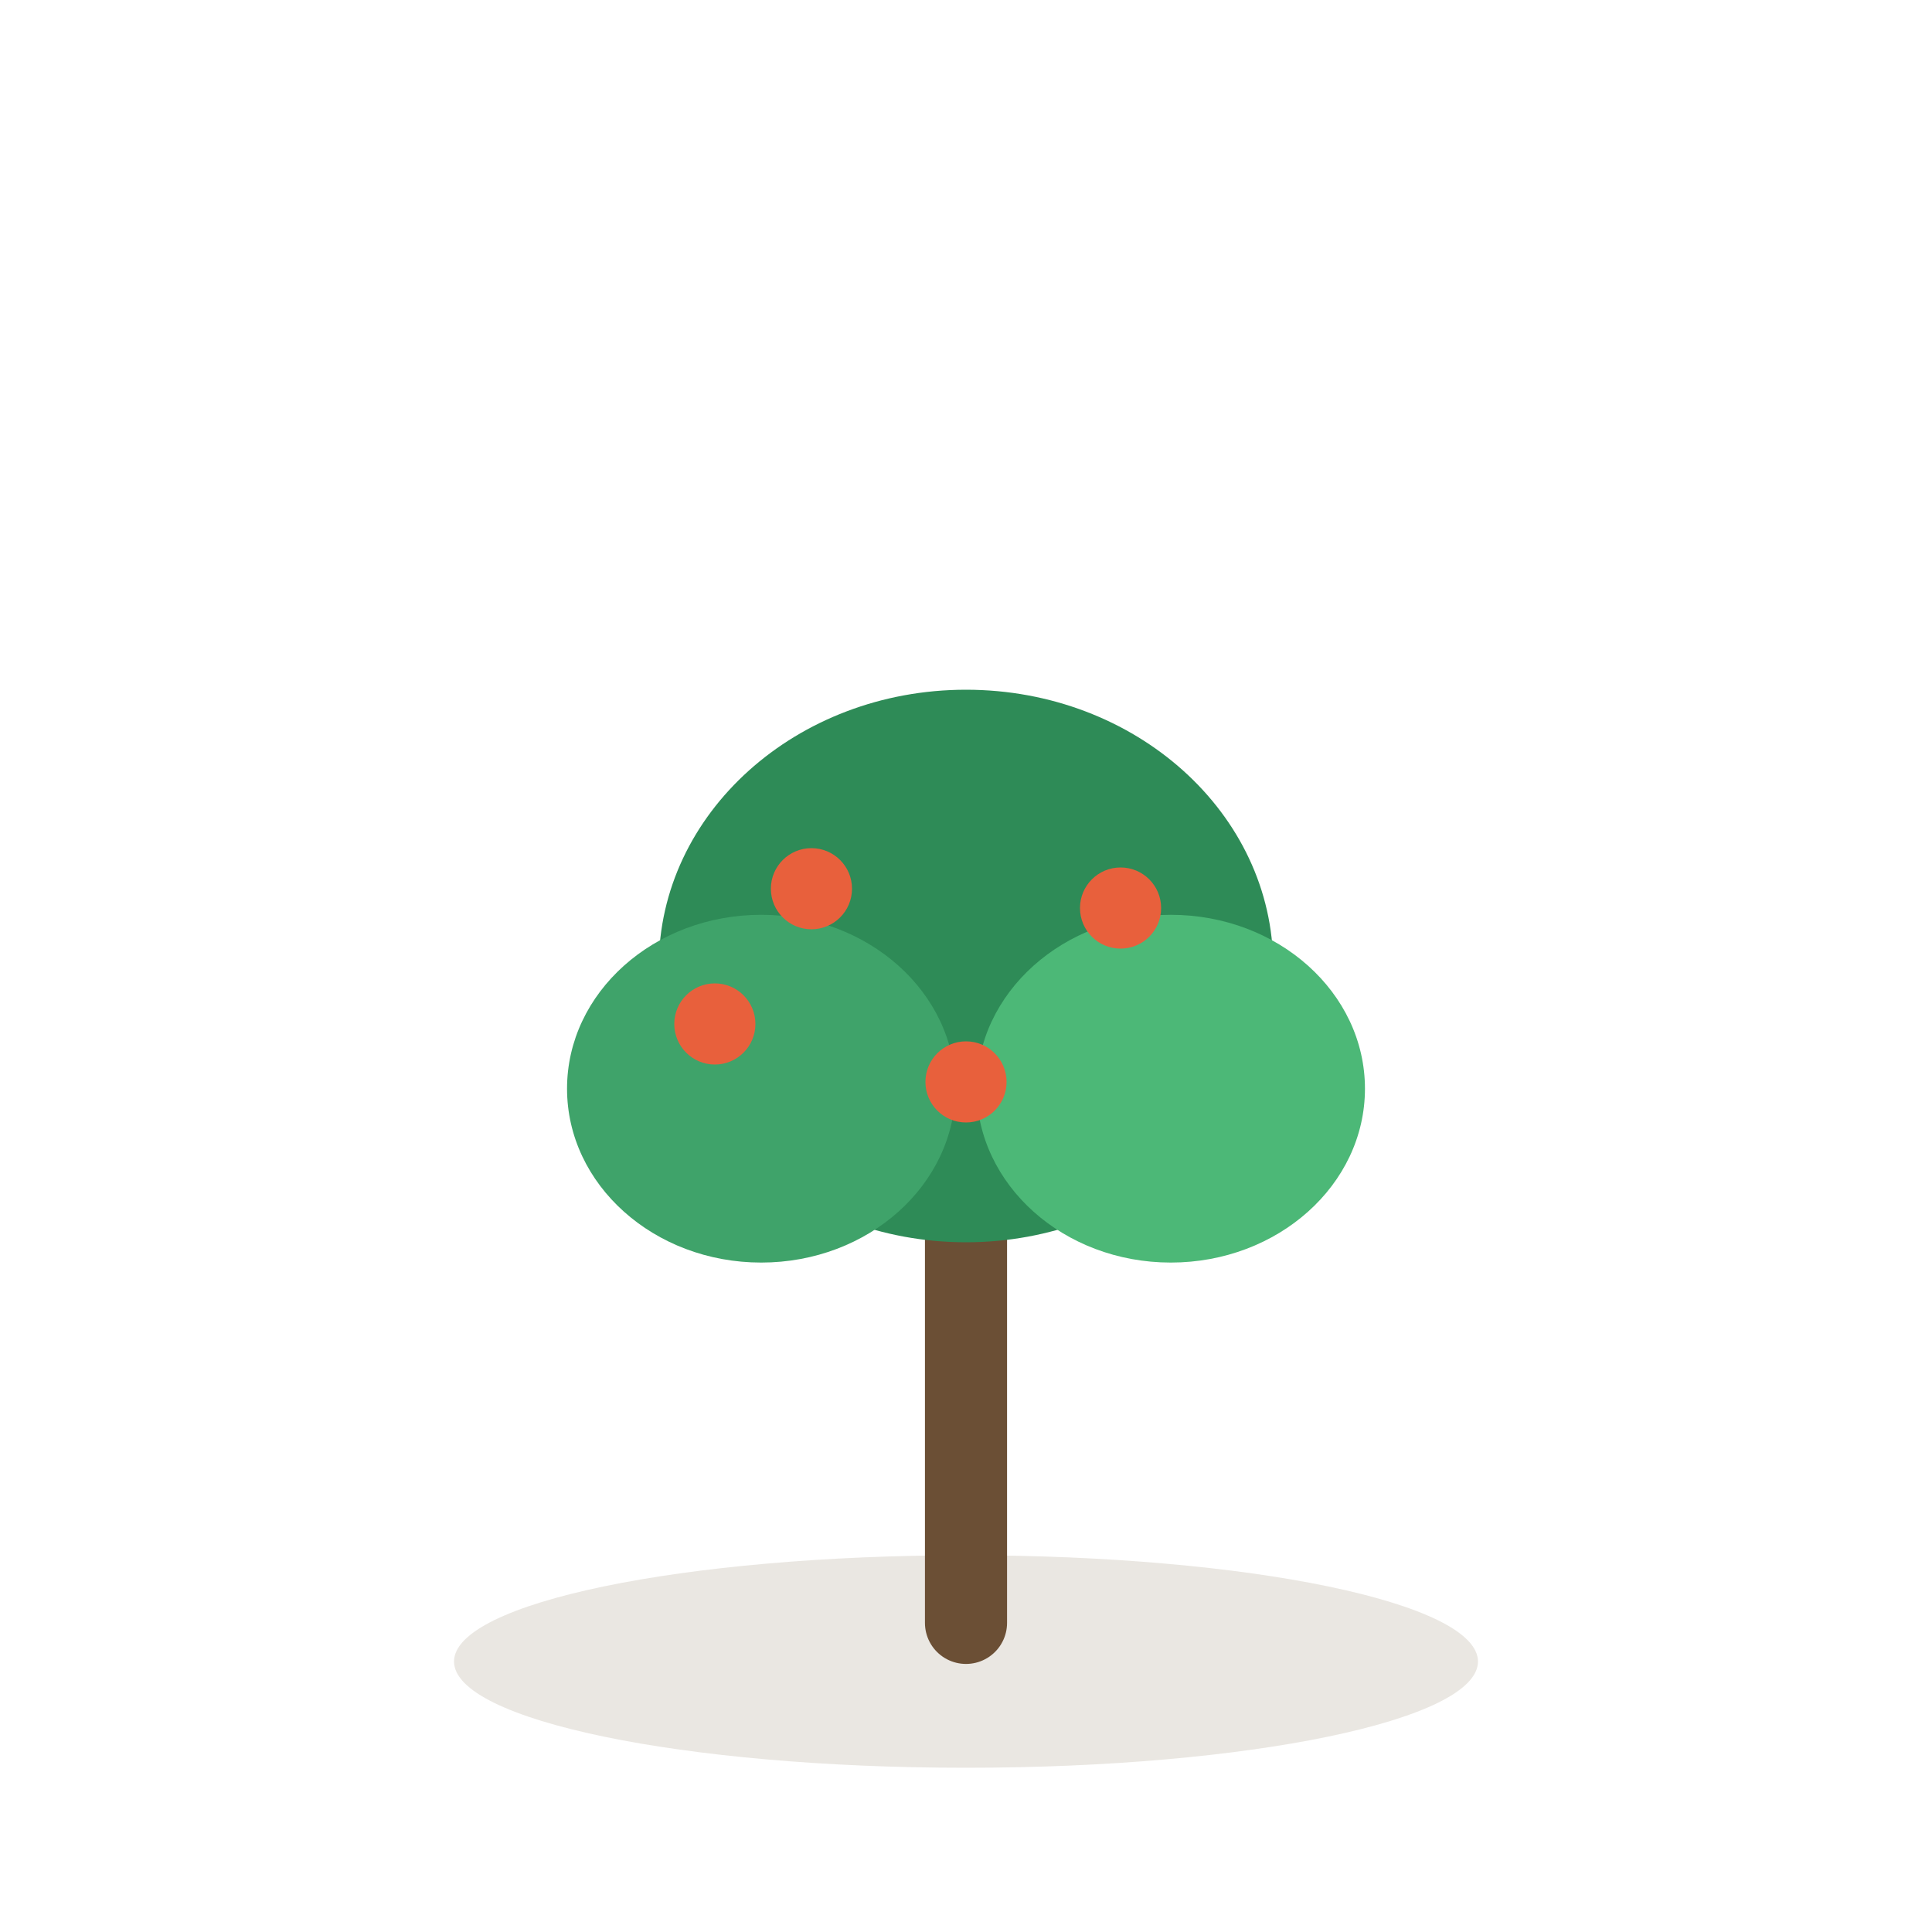
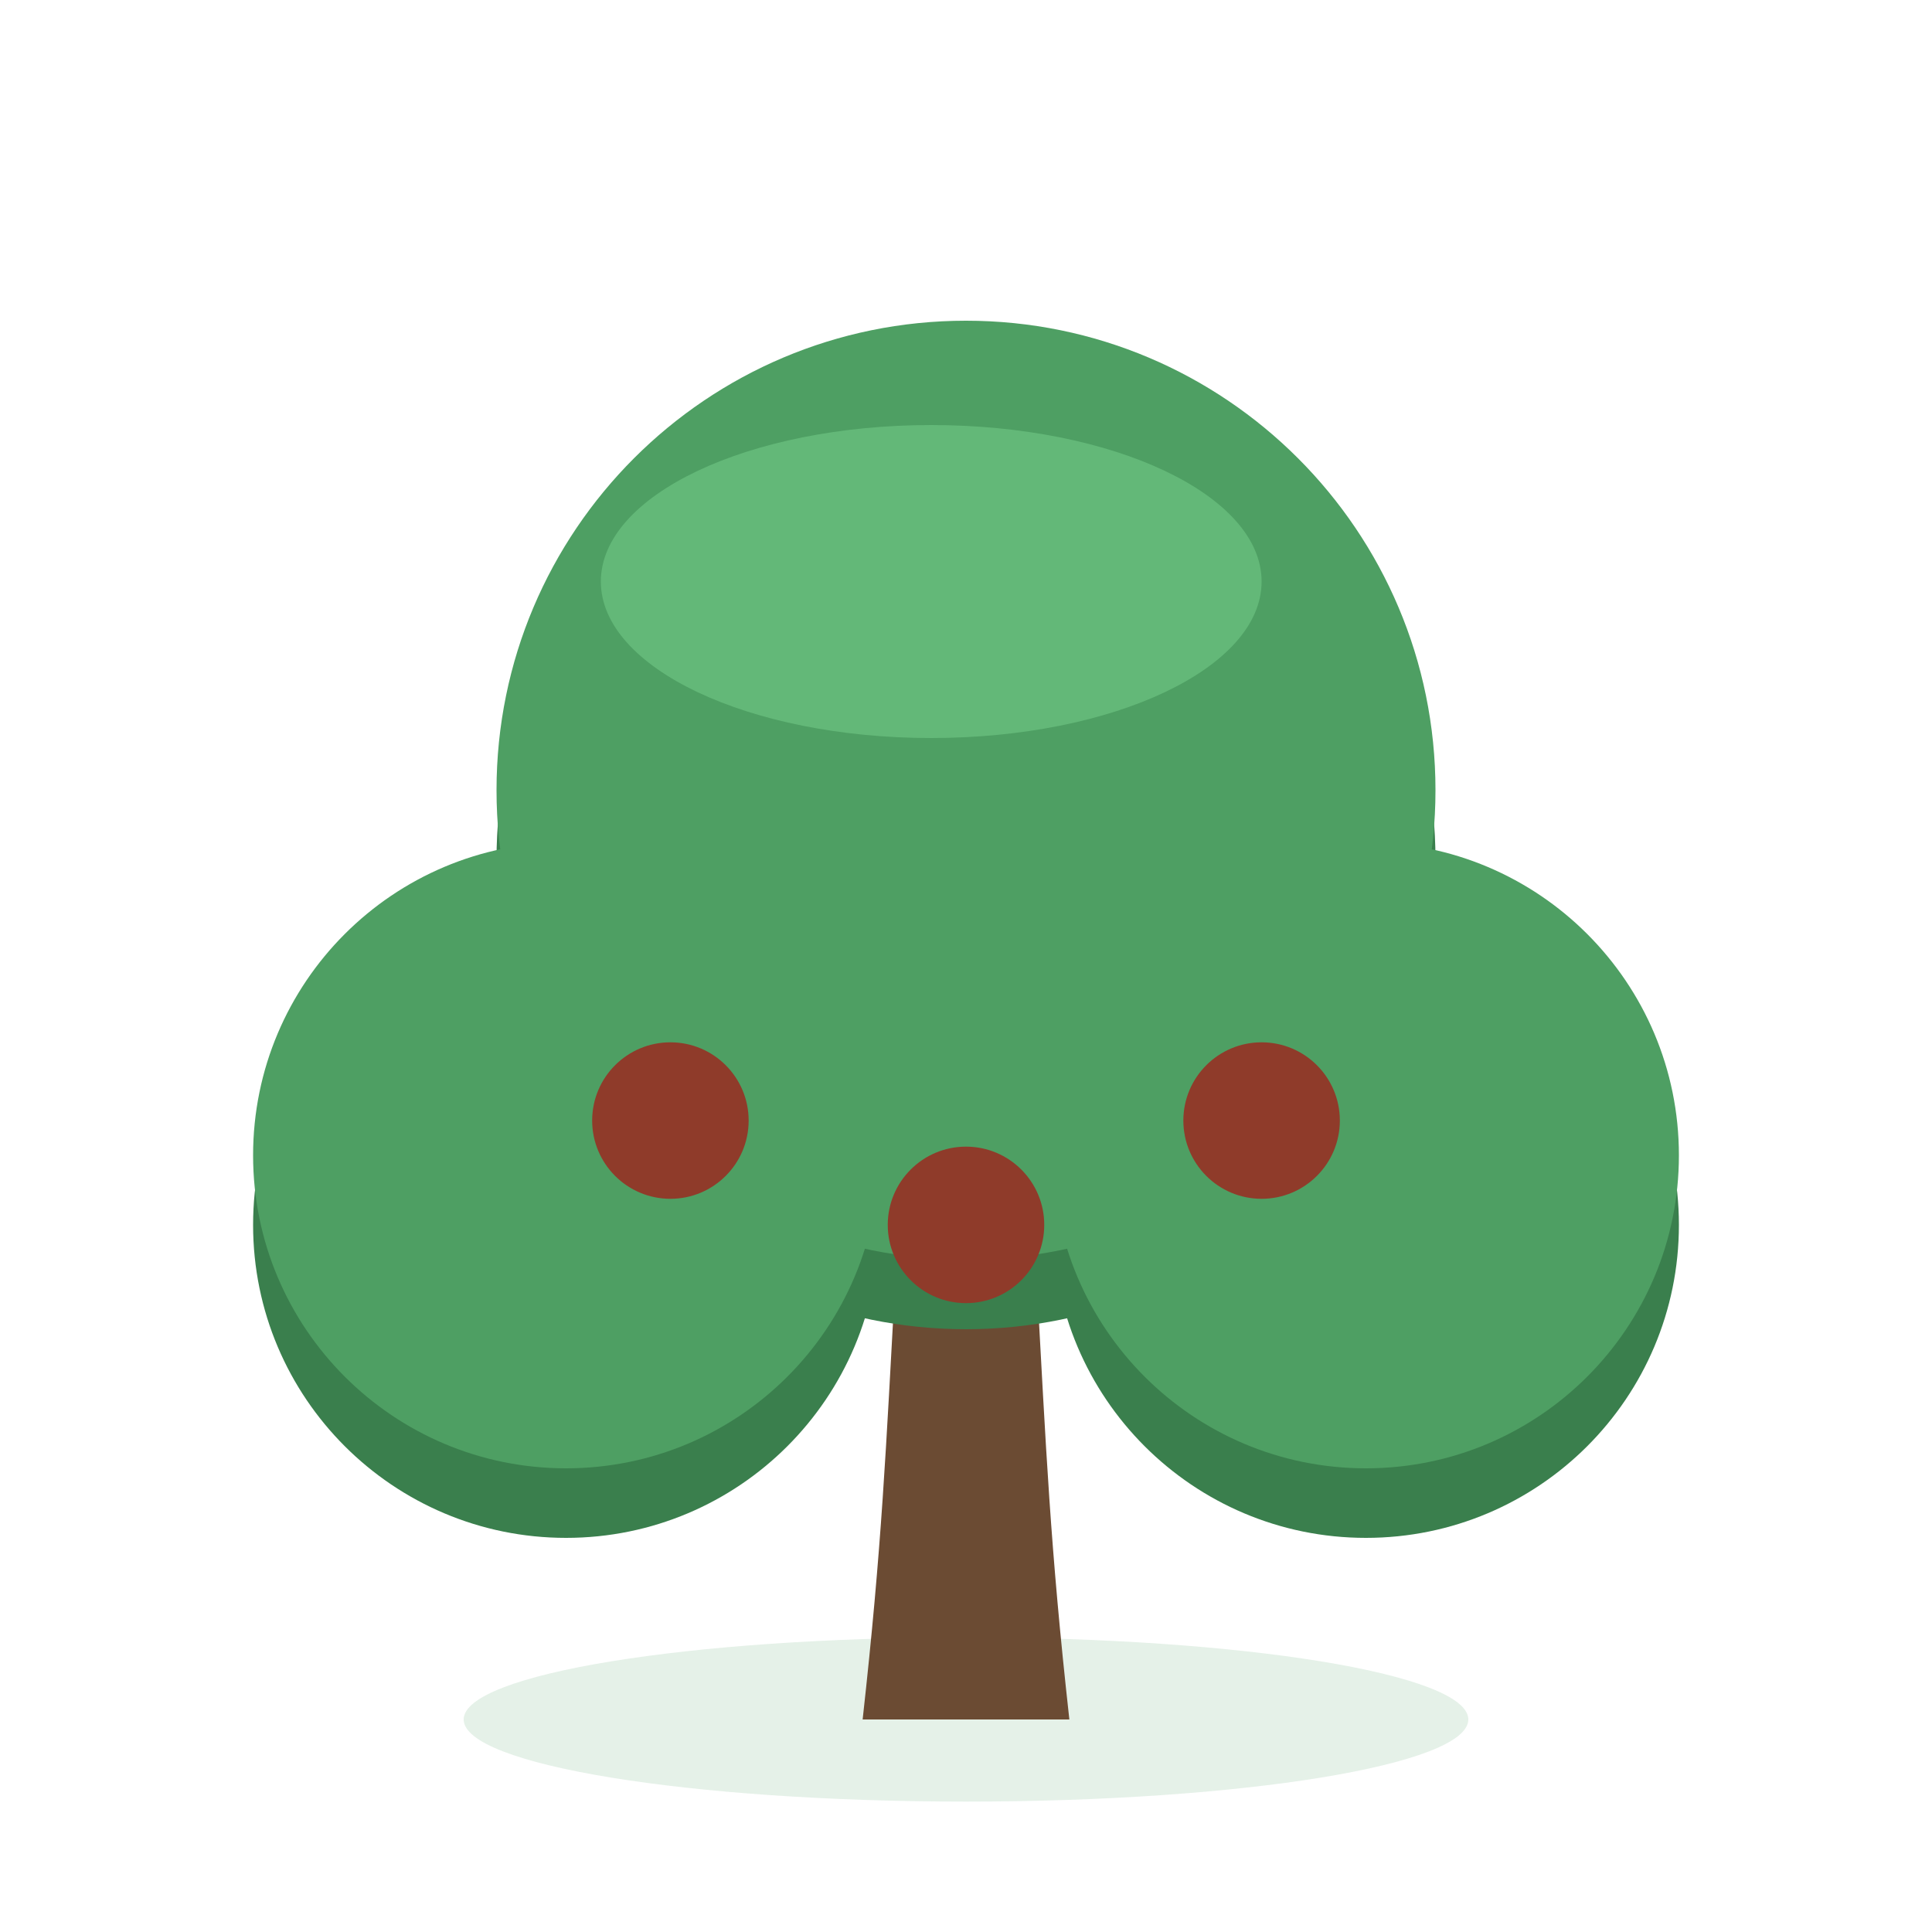
- <svg xmlns="http://www.w3.org/2000/svg" viewBox="0 0 200 200">
-   <ellipse cx="100" cy="172" rx="53" ry="11" fill="#8C7B5E" opacity="0.18" />
-   <path d="M100 168 Q100 134 100 108" stroke="#6B4F35" stroke-width="8.5" fill="none" stroke-linecap="round" />
-   <path d="M100 120 q-18 -8 -26 -18" stroke="#6B4F35" stroke-width="3.4" fill="none" stroke-linecap="round" />
-   <path d="M100 126 q18 -8 26 -14" stroke="#6B4F35" stroke-width="3.4" fill="none" stroke-linecap="round" />
-   <ellipse cx="100.0" cy="100.0" rx="31.8" ry="28.6" fill="#2E8B57" />
-   <ellipse cx="78.8" cy="112.7" rx="20.1" ry="18.0" fill="#3FA36A" />
-   <ellipse cx="121.2" cy="112.7" rx="20.1" ry="18.0" fill="#4CB877" />
-   <circle cx="84" cy="92" r="4.2" fill="#E8603C" />
-   <circle cx="116" cy="94" r="4.2" fill="#E8603C" />
-   <circle cx="100" cy="112" r="4.2" fill="#E8603C" />
-   <circle cx="74" cy="106" r="4.2" fill="#E8603C" />
+ <svg xmlns="http://www.w3.org/2000/svg" viewBox="0 0 200 200" width="200" height="200" role="img" aria-label="mixed tree, fruit stage">
+   <ellipse cx="100" cy="178" rx="52" ry="8.5" fill="#4E9F63" opacity="0.15" />
+   <path d="M 89.3 178 C 91.3 160 91.7 150.2 92.7 132.2 L 107.3 132.2 C 108.3 150.2 108.7 160 110.7 178 Z" fill="#6B4B33" />
+   <path d="M 51.4 89 A 48.6 48.6 0 1 0 148.6 89 A 48.6 48.6 0 1 0 51.4 89 Z M 26.2 126.8 A 32.4 32.4 0 1 0 91 126.8 A 32.4 32.4 0 1 0 26.2 126.8 Z M 109 126.8 A 32.4 32.4 0 1 0 173.8 126.8 A 32.4 32.4 0 1 0 109 126.8 Z" fill="#3A7F4D" />
+   <path d="M 51.4 81.8 A 48.6 48.6 0 1 0 148.6 81.8 A 48.6 48.6 0 1 0 51.4 81.8 Z M 26.2 119.6 A 32.4 32.4 0 1 0 91 119.6 A 32.4 32.4 0 1 0 26.2 119.6 Z M 109 119.6 A 32.4 32.4 0 1 0 173.8 119.6 A 32.4 32.4 0 1 0 109 119.6 Z" fill="#4E9F63" />
+   <ellipse cx="96.4" cy="60.2" rx="34.2" ry="16.2" fill="#63B878" />
+   <circle cx="69.4" cy="116" r="8.1" fill="#8F3B2A" />
+   <circle cx="100" cy="126.8" r="8.1" fill="#8F3B2A" />
+   <circle cx="130.6" cy="116" r="8.1" fill="#8F3B2A" />
</svg>
